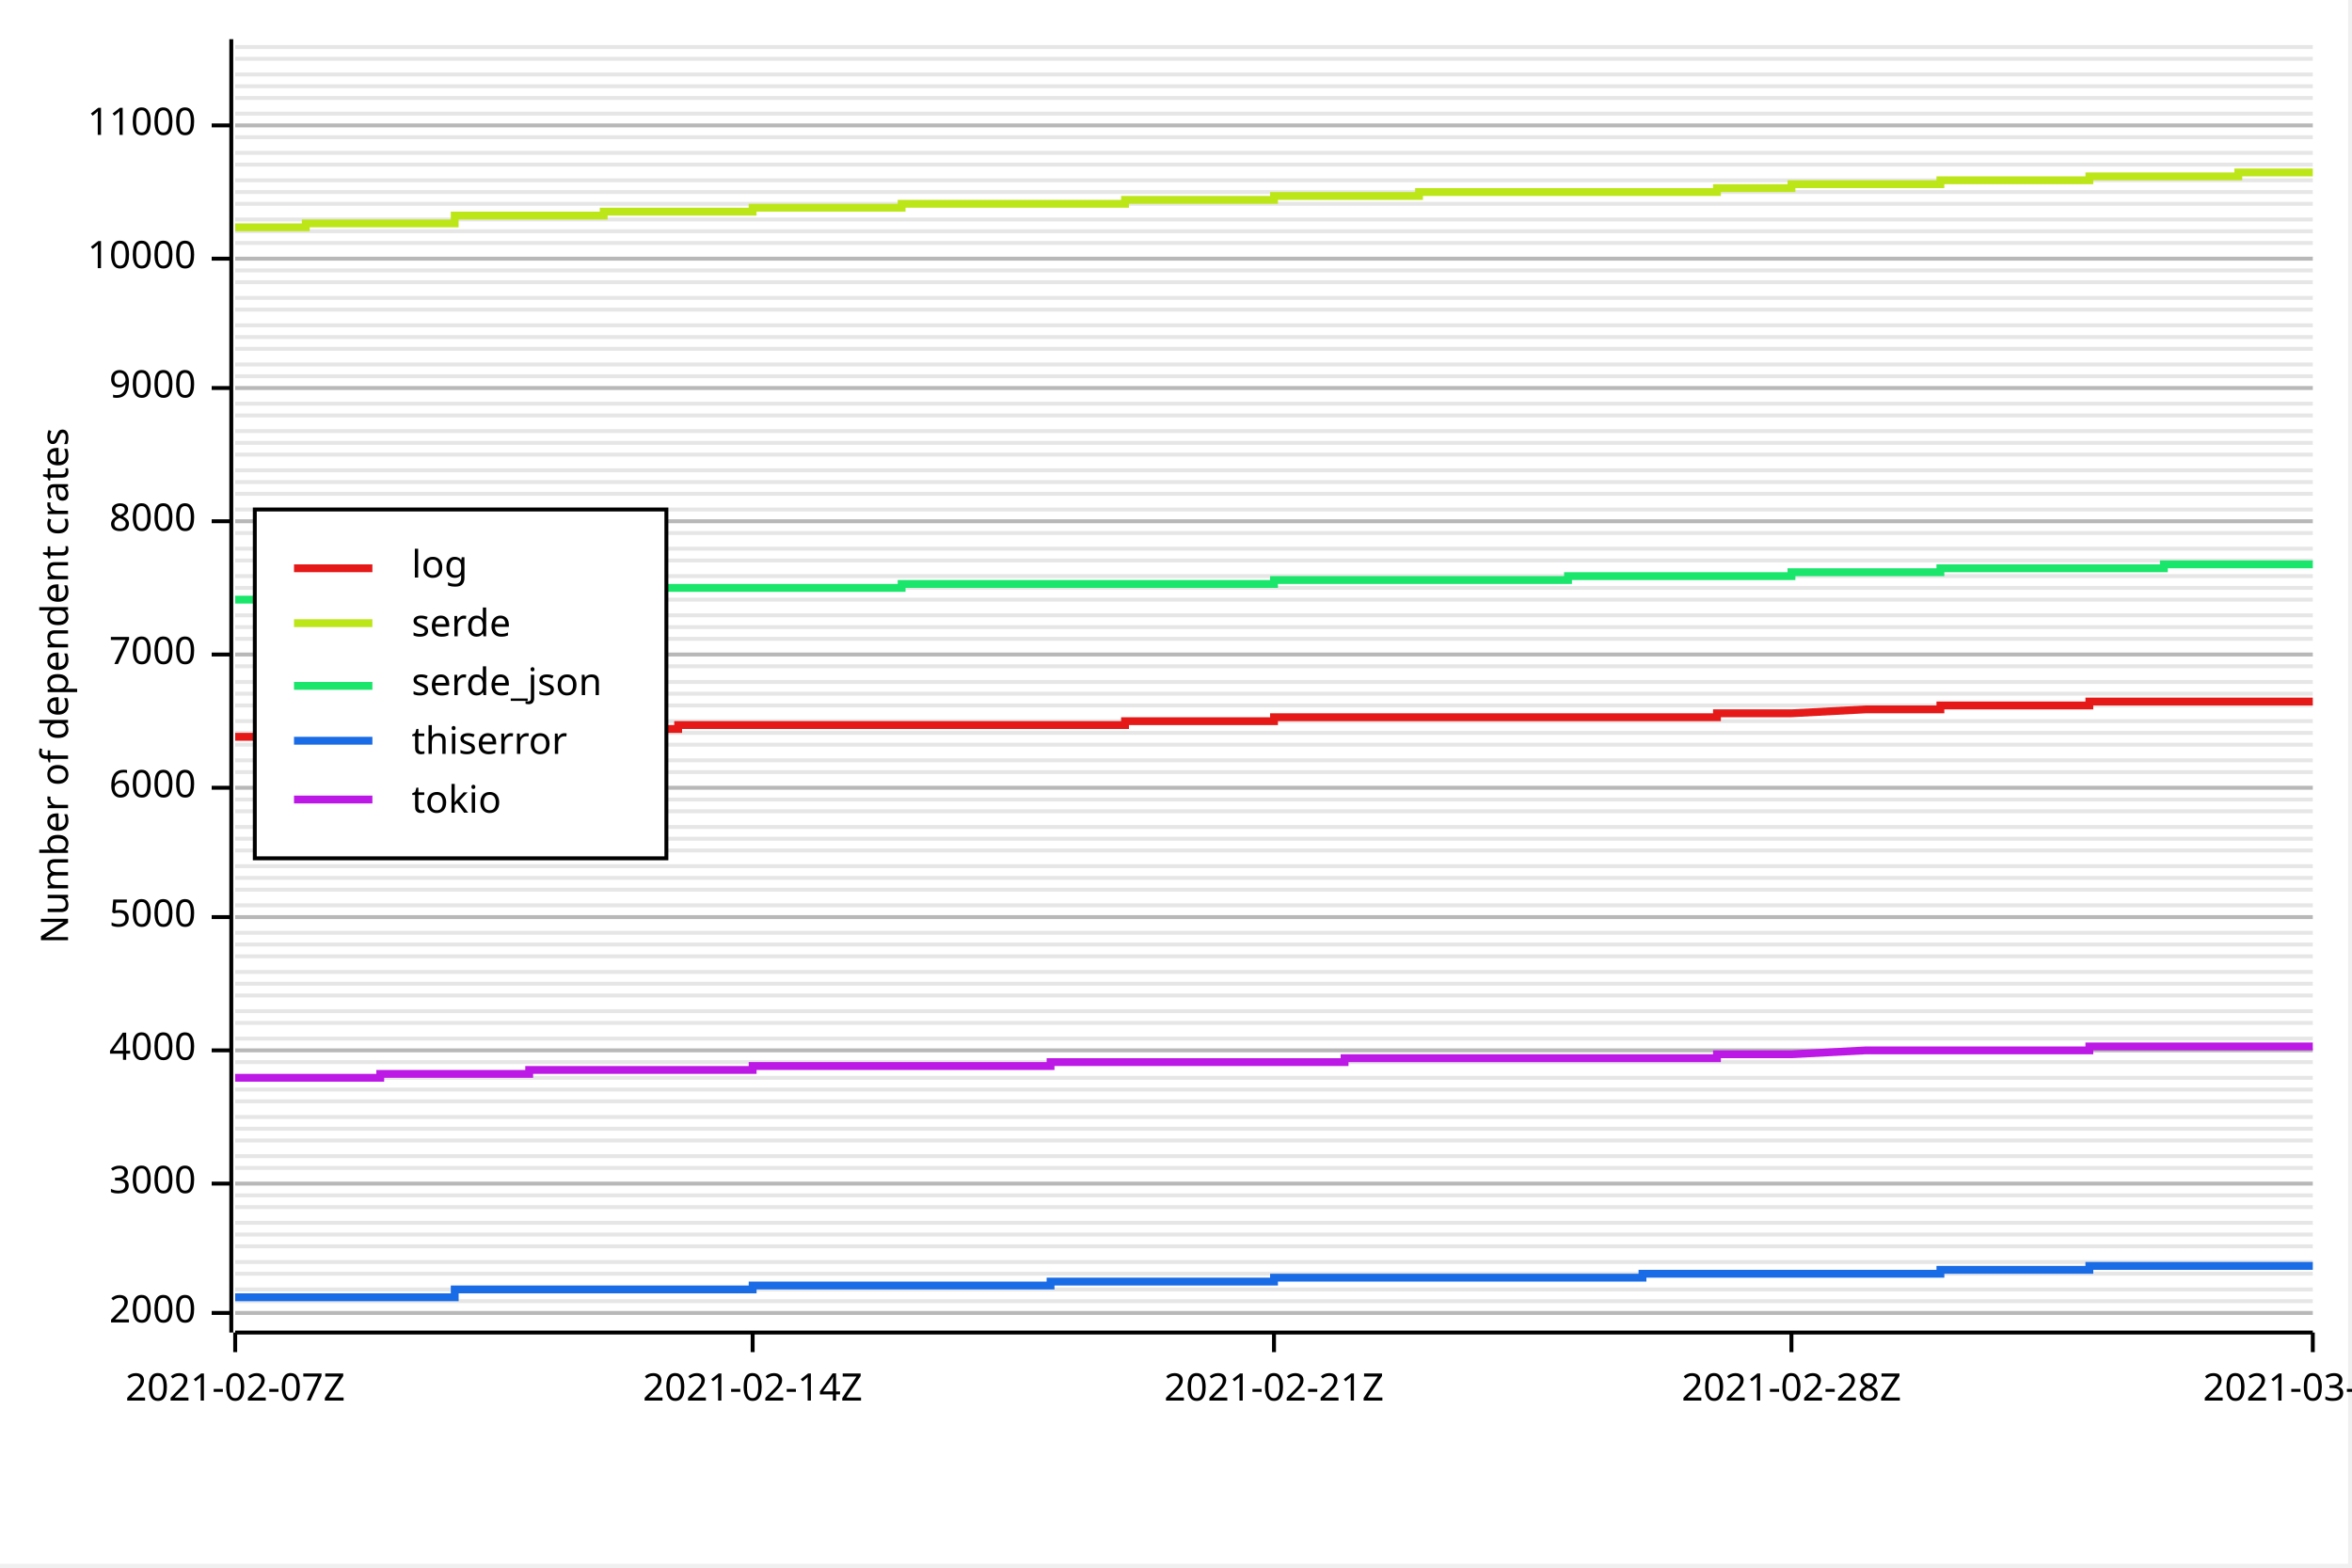
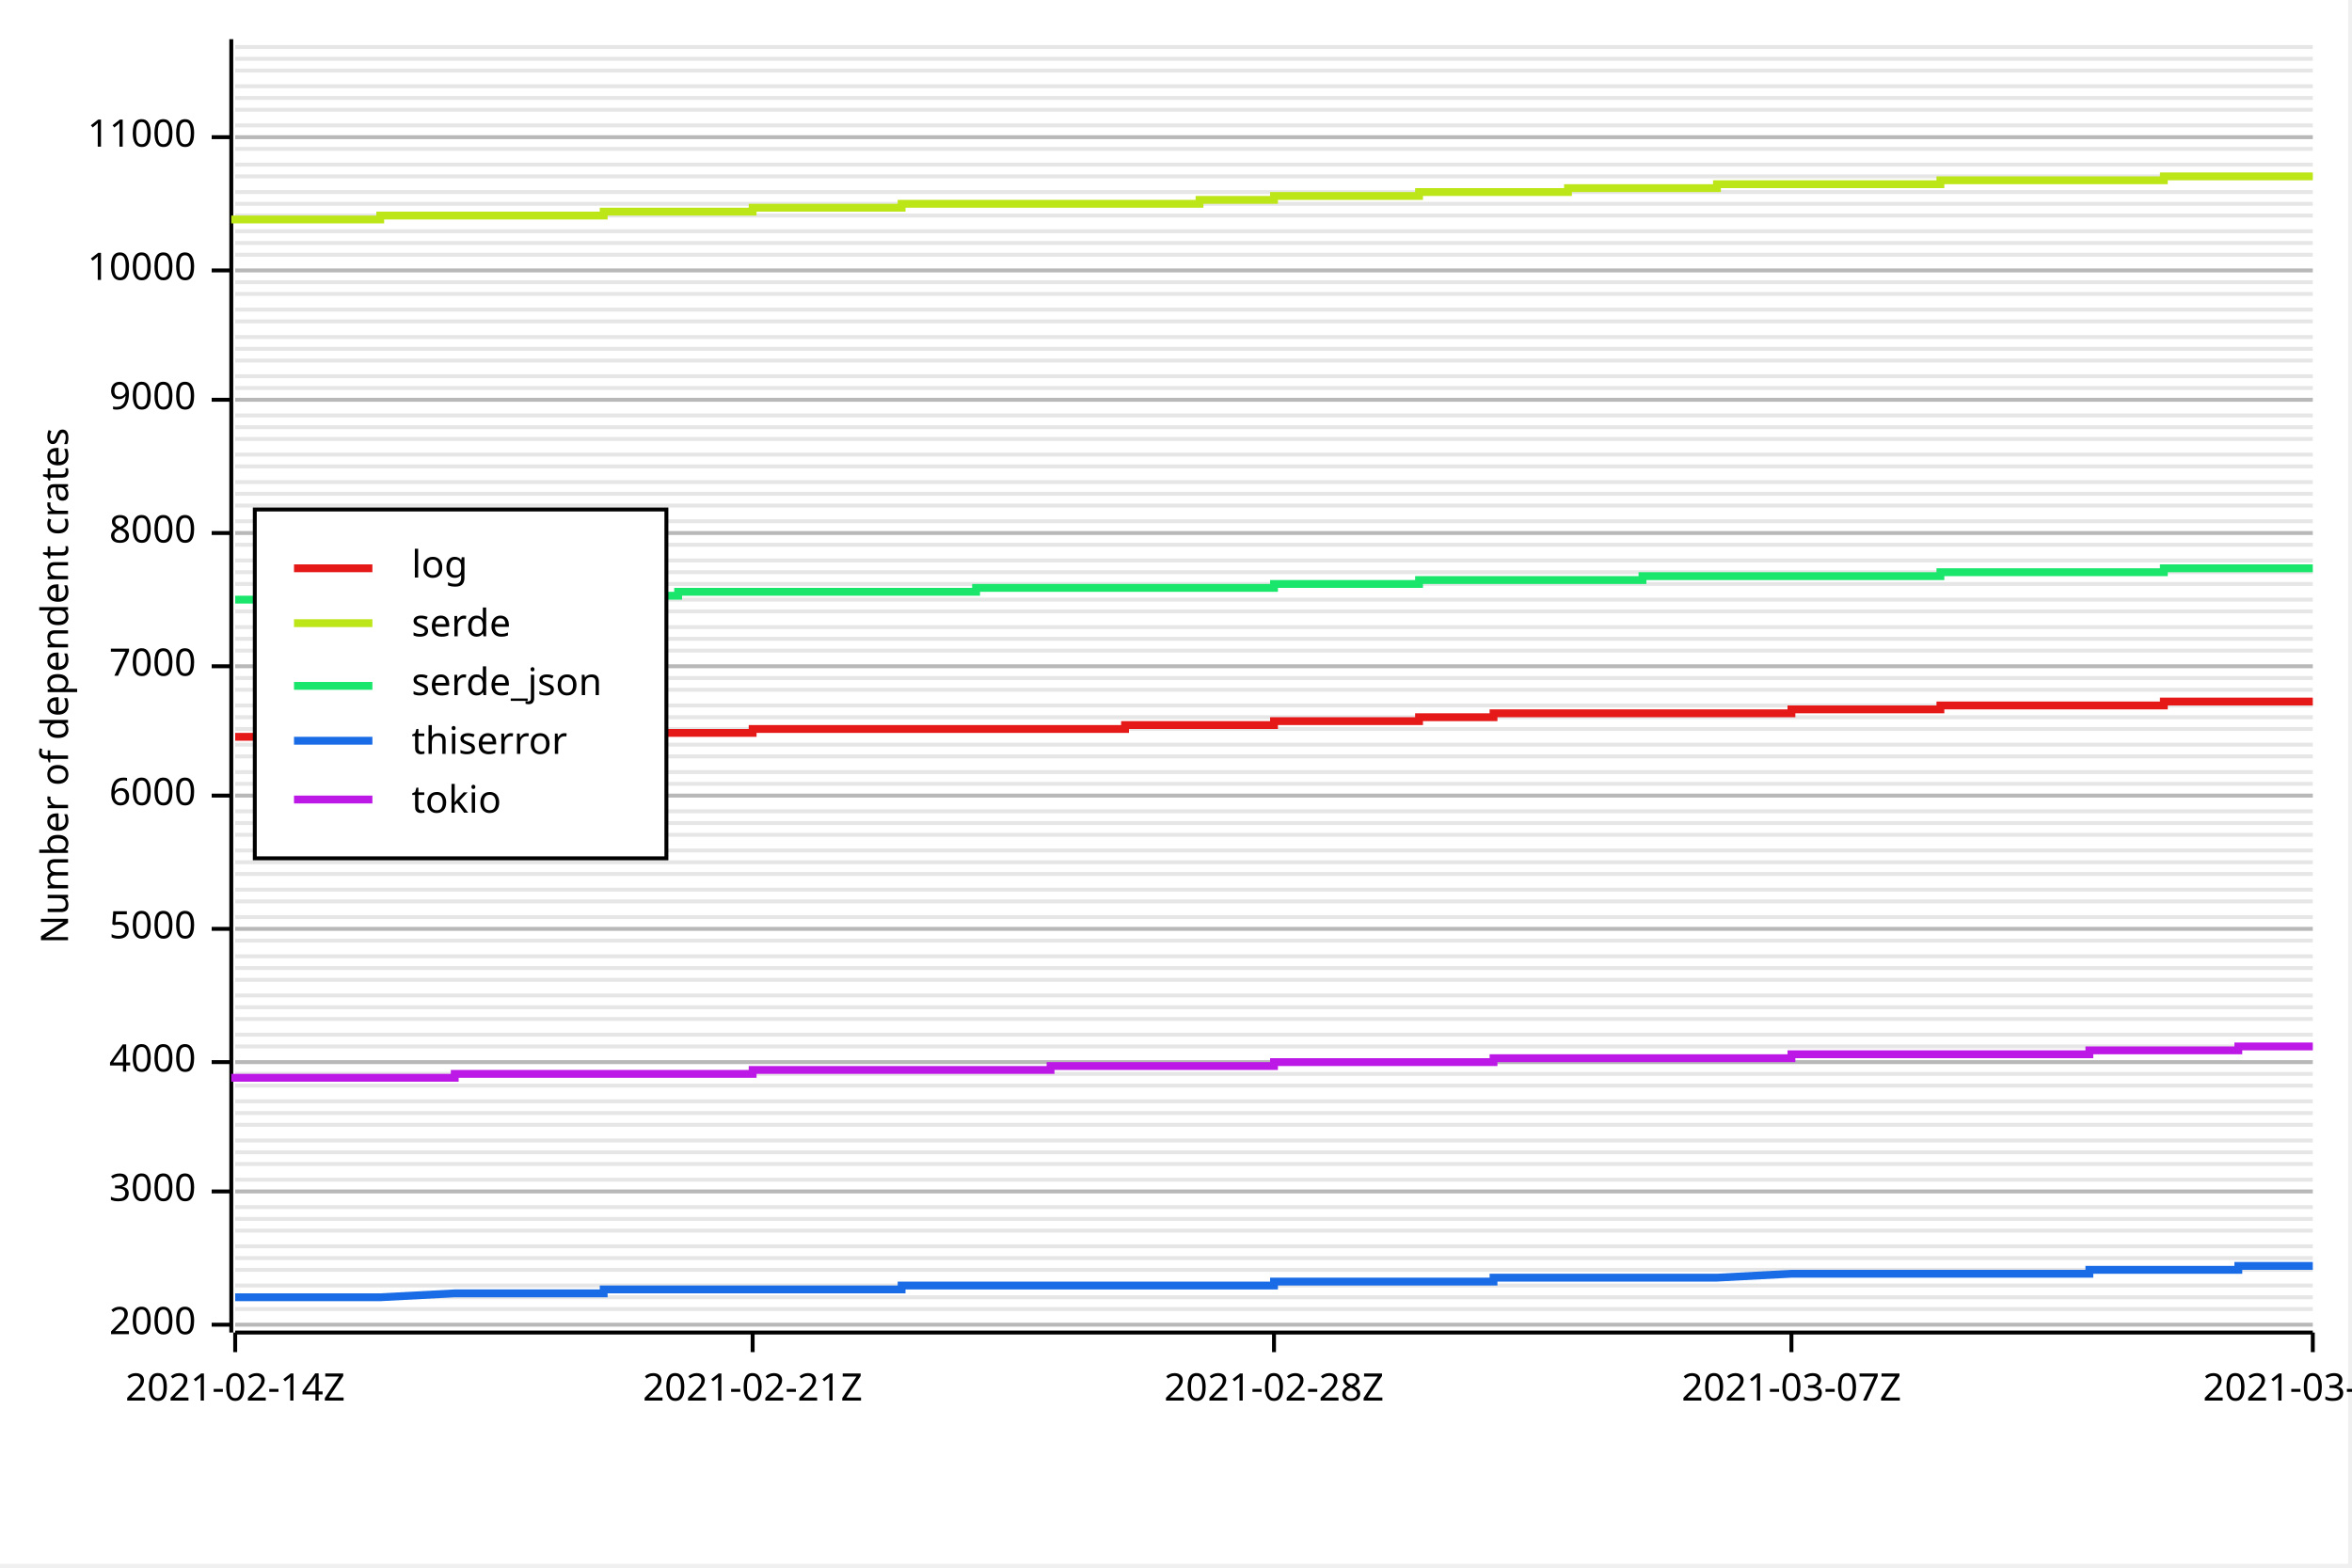
<svg xmlns="http://www.w3.org/2000/svg" width="600" height="400" viewBox="0 0 600 400">
  <rect x="0" y="0" width="599" height="399" opacity="1" fill="#FFFFFF" stroke="none" />
-   <line opacity="0.1" stroke="#000000" stroke-width="1" x1="60" y1="335" x2="590" y2="335" />
-   <line opacity="0.1" stroke="#000000" stroke-width="1" x1="60" y1="332" x2="590" y2="332" />
-   <line opacity="0.1" stroke="#000000" stroke-width="1" x1="60" y1="329" x2="590" y2="329" />
-   <line opacity="0.1" stroke="#000000" stroke-width="1" x1="60" y1="325" x2="590" y2="325" />
-   <line opacity="0.1" stroke="#000000" stroke-width="1" x1="60" y1="322" x2="590" y2="322" />
+   <line opacity="0.1" stroke="#000000" stroke-width="1" x1="60" y1="338" x2="590" y2="338" />
+   <line opacity="0.1" stroke="#000000" stroke-width="1" x1="60" y1="334" x2="590" y2="334" />
+   <line opacity="0.1" stroke="#000000" stroke-width="1" x1="60" y1="331" x2="590" y2="331" />
+   <line opacity="0.1" stroke="#000000" stroke-width="1" x1="60" y1="328" x2="590" y2="328" />
+   <line opacity="0.1" stroke="#000000" stroke-width="1" x1="60" y1="324" x2="590" y2="324" />
+   <line opacity="0.1" stroke="#000000" stroke-width="1" x1="60" y1="321" x2="590" y2="321" />
  <line opacity="0.1" stroke="#000000" stroke-width="1" x1="60" y1="318" x2="590" y2="318" />
-   <line opacity="0.1" stroke="#000000" stroke-width="1" x1="60" y1="315" x2="590" y2="315" />
-   <line opacity="0.1" stroke="#000000" stroke-width="1" x1="60" y1="312" x2="590" y2="312" />
+   <line opacity="0.1" stroke="#000000" stroke-width="1" x1="60" y1="314" x2="590" y2="314" />
+   <line opacity="0.1" stroke="#000000" stroke-width="1" x1="60" y1="311" x2="590" y2="311" />
  <line opacity="0.1" stroke="#000000" stroke-width="1" x1="60" y1="308" x2="590" y2="308" />
-   <line opacity="0.1" stroke="#000000" stroke-width="1" x1="60" y1="305" x2="590" y2="305" />
-   <line opacity="0.1" stroke="#000000" stroke-width="1" x1="60" y1="302" x2="590" y2="302" />
-   <line opacity="0.1" stroke="#000000" stroke-width="1" x1="60" y1="298" x2="590" y2="298" />
-   <line opacity="0.1" stroke="#000000" stroke-width="1" x1="60" y1="295" x2="590" y2="295" />
+   <line opacity="0.1" stroke="#000000" stroke-width="1" x1="60" y1="304" x2="590" y2="304" />
+   <line opacity="0.1" stroke="#000000" stroke-width="1" x1="60" y1="301" x2="590" y2="301" />
+   <line opacity="0.1" stroke="#000000" stroke-width="1" x1="60" y1="297" x2="590" y2="297" />
+   <line opacity="0.1" stroke="#000000" stroke-width="1" x1="60" y1="294" x2="590" y2="294" />
  <line opacity="0.1" stroke="#000000" stroke-width="1" x1="60" y1="291" x2="590" y2="291" />
-   <line opacity="0.1" stroke="#000000" stroke-width="1" x1="60" y1="288" x2="590" y2="288" />
-   <line opacity="0.1" stroke="#000000" stroke-width="1" x1="60" y1="285" x2="590" y2="285" />
+   <line opacity="0.1" stroke="#000000" stroke-width="1" x1="60" y1="287" x2="590" y2="287" />
+   <line opacity="0.1" stroke="#000000" stroke-width="1" x1="60" y1="284" x2="590" y2="284" />
  <line opacity="0.1" stroke="#000000" stroke-width="1" x1="60" y1="281" x2="590" y2="281" />
-   <line opacity="0.1" stroke="#000000" stroke-width="1" x1="60" y1="278" x2="590" y2="278" />
-   <line opacity="0.1" stroke="#000000" stroke-width="1" x1="60" y1="275" x2="590" y2="275" />
+   <line opacity="0.1" stroke="#000000" stroke-width="1" x1="60" y1="277" x2="590" y2="277" />
+   <line opacity="0.1" stroke="#000000" stroke-width="1" x1="60" y1="274" x2="590" y2="274" />
  <line opacity="0.1" stroke="#000000" stroke-width="1" x1="60" y1="271" x2="590" y2="271" />
-   <line opacity="0.1" stroke="#000000" stroke-width="1" x1="60" y1="268" x2="590" y2="268" />
-   <line opacity="0.1" stroke="#000000" stroke-width="1" x1="60" y1="265" x2="590" y2="265" />
-   <line opacity="0.1" stroke="#000000" stroke-width="1" x1="60" y1="261" x2="590" y2="261" />
-   <line opacity="0.1" stroke="#000000" stroke-width="1" x1="60" y1="258" x2="590" y2="258" />
+   <line opacity="0.1" stroke="#000000" stroke-width="1" x1="60" y1="267" x2="590" y2="267" />
+   <line opacity="0.1" stroke="#000000" stroke-width="1" x1="60" y1="264" x2="590" y2="264" />
+   <line opacity="0.1" stroke="#000000" stroke-width="1" x1="60" y1="260" x2="590" y2="260" />
+   <line opacity="0.1" stroke="#000000" stroke-width="1" x1="60" y1="257" x2="590" y2="257" />
  <line opacity="0.1" stroke="#000000" stroke-width="1" x1="60" y1="254" x2="590" y2="254" />
-   <line opacity="0.1" stroke="#000000" stroke-width="1" x1="60" y1="251" x2="590" y2="251" />
-   <line opacity="0.1" stroke="#000000" stroke-width="1" x1="60" y1="248" x2="590" y2="248" />
+   <line opacity="0.1" stroke="#000000" stroke-width="1" x1="60" y1="250" x2="590" y2="250" />
+   <line opacity="0.1" stroke="#000000" stroke-width="1" x1="60" y1="247" x2="590" y2="247" />
  <line opacity="0.1" stroke="#000000" stroke-width="1" x1="60" y1="244" x2="590" y2="244" />
-   <line opacity="0.1" stroke="#000000" stroke-width="1" x1="60" y1="241" x2="590" y2="241" />
-   <line opacity="0.1" stroke="#000000" stroke-width="1" x1="60" y1="238" x2="590" y2="238" />
+   <line opacity="0.1" stroke="#000000" stroke-width="1" x1="60" y1="240" x2="590" y2="240" />
+   <line opacity="0.1" stroke="#000000" stroke-width="1" x1="60" y1="237" x2="590" y2="237" />
  <line opacity="0.1" stroke="#000000" stroke-width="1" x1="60" y1="234" x2="590" y2="234" />
-   <line opacity="0.1" stroke="#000000" stroke-width="1" x1="60" y1="231" x2="590" y2="231" />
+   <line opacity="0.1" stroke="#000000" stroke-width="1" x1="60" y1="230" x2="590" y2="230" />
  <line opacity="0.1" stroke="#000000" stroke-width="1" x1="60" y1="227" x2="590" y2="227" />
-   <line opacity="0.1" stroke="#000000" stroke-width="1" x1="60" y1="224" x2="590" y2="224" />
-   <line opacity="0.1" stroke="#000000" stroke-width="1" x1="60" y1="221" x2="590" y2="221" />
+   <line opacity="0.1" stroke="#000000" stroke-width="1" x1="60" y1="223" x2="590" y2="223" />
+   <line opacity="0.1" stroke="#000000" stroke-width="1" x1="60" y1="220" x2="590" y2="220" />
  <line opacity="0.1" stroke="#000000" stroke-width="1" x1="60" y1="217" x2="590" y2="217" />
-   <line opacity="0.1" stroke="#000000" stroke-width="1" x1="60" y1="214" x2="590" y2="214" />
-   <line opacity="0.1" stroke="#000000" stroke-width="1" x1="60" y1="211" x2="590" y2="211" />
+   <line opacity="0.1" stroke="#000000" stroke-width="1" x1="60" y1="213" x2="590" y2="213" />
+   <line opacity="0.1" stroke="#000000" stroke-width="1" x1="60" y1="210" x2="590" y2="210" />
  <line opacity="0.1" stroke="#000000" stroke-width="1" x1="60" y1="207" x2="590" y2="207" />
-   <line opacity="0.1" stroke="#000000" stroke-width="1" x1="60" y1="204" x2="590" y2="204" />
-   <line opacity="0.1" stroke="#000000" stroke-width="1" x1="60" y1="201" x2="590" y2="201" />
+   <line opacity="0.1" stroke="#000000" stroke-width="1" x1="60" y1="203" x2="590" y2="203" />
+   <line opacity="0.1" stroke="#000000" stroke-width="1" x1="60" y1="200" x2="590" y2="200" />
  <line opacity="0.1" stroke="#000000" stroke-width="1" x1="60" y1="197" x2="590" y2="197" />
-   <line opacity="0.1" stroke="#000000" stroke-width="1" x1="60" y1="194" x2="590" y2="194" />
+   <line opacity="0.1" stroke="#000000" stroke-width="1" x1="60" y1="193" x2="590" y2="193" />
  <line opacity="0.1" stroke="#000000" stroke-width="1" x1="60" y1="190" x2="590" y2="190" />
-   <line opacity="0.1" stroke="#000000" stroke-width="1" x1="60" y1="187" x2="590" y2="187" />
-   <line opacity="0.1" stroke="#000000" stroke-width="1" x1="60" y1="184" x2="590" y2="184" />
+   <line opacity="0.1" stroke="#000000" stroke-width="1" x1="60" y1="186" x2="590" y2="186" />
+   <line opacity="0.1" stroke="#000000" stroke-width="1" x1="60" y1="183" x2="590" y2="183" />
  <line opacity="0.1" stroke="#000000" stroke-width="1" x1="60" y1="180" x2="590" y2="180" />
-   <line opacity="0.1" stroke="#000000" stroke-width="1" x1="60" y1="177" x2="590" y2="177" />
-   <line opacity="0.1" stroke="#000000" stroke-width="1" x1="60" y1="174" x2="590" y2="174" />
+   <line opacity="0.1" stroke="#000000" stroke-width="1" x1="60" y1="176" x2="590" y2="176" />
+   <line opacity="0.1" stroke="#000000" stroke-width="1" x1="60" y1="173" x2="590" y2="173" />
  <line opacity="0.1" stroke="#000000" stroke-width="1" x1="60" y1="170" x2="590" y2="170" />
-   <line opacity="0.1" stroke="#000000" stroke-width="1" x1="60" y1="167" x2="590" y2="167" />
+   <line opacity="0.1" stroke="#000000" stroke-width="1" x1="60" y1="166" x2="590" y2="166" />
  <line opacity="0.1" stroke="#000000" stroke-width="1" x1="60" y1="163" x2="590" y2="163" />
  <line opacity="0.1" stroke="#000000" stroke-width="1" x1="60" y1="160" x2="590" y2="160" />
-   <line opacity="0.1" stroke="#000000" stroke-width="1" x1="60" y1="157" x2="590" y2="157" />
+   <line opacity="0.1" stroke="#000000" stroke-width="1" x1="60" y1="156" x2="590" y2="156" />
  <line opacity="0.1" stroke="#000000" stroke-width="1" x1="60" y1="153" x2="590" y2="153" />
-   <line opacity="0.1" stroke="#000000" stroke-width="1" x1="60" y1="150" x2="590" y2="150" />
-   <line opacity="0.1" stroke="#000000" stroke-width="1" x1="60" y1="147" x2="590" y2="147" />
+   <line opacity="0.1" stroke="#000000" stroke-width="1" x1="60" y1="149" x2="590" y2="149" />
+   <line opacity="0.1" stroke="#000000" stroke-width="1" x1="60" y1="146" x2="590" y2="146" />
  <line opacity="0.1" stroke="#000000" stroke-width="1" x1="60" y1="143" x2="590" y2="143" />
-   <line opacity="0.1" stroke="#000000" stroke-width="1" x1="60" y1="140" x2="590" y2="140" />
+   <line opacity="0.1" stroke="#000000" stroke-width="1" x1="60" y1="139" x2="590" y2="139" />
  <line opacity="0.1" stroke="#000000" stroke-width="1" x1="60" y1="136" x2="590" y2="136" />
  <line opacity="0.1" stroke="#000000" stroke-width="1" x1="60" y1="133" x2="590" y2="133" />
-   <line opacity="0.1" stroke="#000000" stroke-width="1" x1="60" y1="130" x2="590" y2="130" />
+   <line opacity="0.1" stroke="#000000" stroke-width="1" x1="60" y1="129" x2="590" y2="129" />
  <line opacity="0.1" stroke="#000000" stroke-width="1" x1="60" y1="126" x2="590" y2="126" />
  <line opacity="0.1" stroke="#000000" stroke-width="1" x1="60" y1="123" x2="590" y2="123" />
-   <line opacity="0.1" stroke="#000000" stroke-width="1" x1="60" y1="120" x2="590" y2="120" />
+   <line opacity="0.1" stroke="#000000" stroke-width="1" x1="60" y1="119" x2="590" y2="119" />
  <line opacity="0.1" stroke="#000000" stroke-width="1" x1="60" y1="116" x2="590" y2="116" />
-   <line opacity="0.1" stroke="#000000" stroke-width="1" x1="60" y1="113" x2="590" y2="113" />
-   <line opacity="0.1" stroke="#000000" stroke-width="1" x1="60" y1="110" x2="590" y2="110" />
+   <line opacity="0.1" stroke="#000000" stroke-width="1" x1="60" y1="112" x2="590" y2="112" />
+   <line opacity="0.1" stroke="#000000" stroke-width="1" x1="60" y1="109" x2="590" y2="109" />
  <line opacity="0.1" stroke="#000000" stroke-width="1" x1="60" y1="106" x2="590" y2="106" />
-   <line opacity="0.1" stroke="#000000" stroke-width="1" x1="60" y1="103" x2="590" y2="103" />
+   <line opacity="0.1" stroke="#000000" stroke-width="1" x1="60" y1="102" x2="590" y2="102" />
  <line opacity="0.1" stroke="#000000" stroke-width="1" x1="60" y1="99" x2="590" y2="99" />
  <line opacity="0.1" stroke="#000000" stroke-width="1" x1="60" y1="96" x2="590" y2="96" />
-   <line opacity="0.1" stroke="#000000" stroke-width="1" x1="60" y1="93" x2="590" y2="93" />
+   <line opacity="0.1" stroke="#000000" stroke-width="1" x1="60" y1="92" x2="590" y2="92" />
  <line opacity="0.1" stroke="#000000" stroke-width="1" x1="60" y1="89" x2="590" y2="89" />
  <line opacity="0.1" stroke="#000000" stroke-width="1" x1="60" y1="86" x2="590" y2="86" />
-   <line opacity="0.1" stroke="#000000" stroke-width="1" x1="60" y1="83" x2="590" y2="83" />
+   <line opacity="0.1" stroke="#000000" stroke-width="1" x1="60" y1="82" x2="590" y2="82" />
  <line opacity="0.1" stroke="#000000" stroke-width="1" x1="60" y1="79" x2="590" y2="79" />
-   <line opacity="0.1" stroke="#000000" stroke-width="1" x1="60" y1="76" x2="590" y2="76" />
+   <line opacity="0.1" stroke="#000000" stroke-width="1" x1="60" y1="75" x2="590" y2="75" />
  <line opacity="0.1" stroke="#000000" stroke-width="1" x1="60" y1="72" x2="590" y2="72" />
  <line opacity="0.1" stroke="#000000" stroke-width="1" x1="60" y1="69" x2="590" y2="69" />
-   <line opacity="0.1" stroke="#000000" stroke-width="1" x1="60" y1="66" x2="590" y2="66" />
+   <line opacity="0.1" stroke="#000000" stroke-width="1" x1="60" y1="65" x2="590" y2="65" />
  <line opacity="0.1" stroke="#000000" stroke-width="1" x1="60" y1="62" x2="590" y2="62" />
  <line opacity="0.1" stroke="#000000" stroke-width="1" x1="60" y1="59" x2="590" y2="59" />
-   <line opacity="0.1" stroke="#000000" stroke-width="1" x1="60" y1="56" x2="590" y2="56" />
+   <line opacity="0.1" stroke="#000000" stroke-width="1" x1="60" y1="55" x2="590" y2="55" />
  <line opacity="0.1" stroke="#000000" stroke-width="1" x1="60" y1="52" x2="590" y2="52" />
  <line opacity="0.1" stroke="#000000" stroke-width="1" x1="60" y1="49" x2="590" y2="49" />
-   <line opacity="0.1" stroke="#000000" stroke-width="1" x1="60" y1="46" x2="590" y2="46" />
+   <line opacity="0.1" stroke="#000000" stroke-width="1" x1="60" y1="45" x2="590" y2="45" />
  <line opacity="0.1" stroke="#000000" stroke-width="1" x1="60" y1="42" x2="590" y2="42" />
-   <line opacity="0.1" stroke="#000000" stroke-width="1" x1="60" y1="39" x2="590" y2="39" />
+   <line opacity="0.1" stroke="#000000" stroke-width="1" x1="60" y1="38" x2="590" y2="38" />
  <line opacity="0.1" stroke="#000000" stroke-width="1" x1="60" y1="35" x2="590" y2="35" />
  <line opacity="0.1" stroke="#000000" stroke-width="1" x1="60" y1="32" x2="590" y2="32" />
-   <line opacity="0.1" stroke="#000000" stroke-width="1" x1="60" y1="29" x2="590" y2="29" />
+   <line opacity="0.1" stroke="#000000" stroke-width="1" x1="60" y1="28" x2="590" y2="28" />
  <line opacity="0.1" stroke="#000000" stroke-width="1" x1="60" y1="25" x2="590" y2="25" />
  <line opacity="0.1" stroke="#000000" stroke-width="1" x1="60" y1="22" x2="590" y2="22" />
-   <line opacity="0.1" stroke="#000000" stroke-width="1" x1="60" y1="19" x2="590" y2="19" />
+   <line opacity="0.1" stroke="#000000" stroke-width="1" x1="60" y1="18" x2="590" y2="18" />
  <line opacity="0.1" stroke="#000000" stroke-width="1" x1="60" y1="15" x2="590" y2="15" />
  <line opacity="0.1" stroke="#000000" stroke-width="1" x1="60" y1="12" x2="590" y2="12" />
  <text x="10" y="175" dy="0.76em" text-anchor="middle" font-family="sans-serif" font-size="9.677" opacity="1" fill="#000000" transform="rotate(270, 10, 175)">
Number of dependent crates
</text>
-   <line opacity="0.2" stroke="#000000" stroke-width="1" x1="60" y1="335" x2="590" y2="335" />
-   <line opacity="0.2" stroke="#000000" stroke-width="1" x1="60" y1="302" x2="590" y2="302" />
-   <line opacity="0.2" stroke="#000000" stroke-width="1" x1="60" y1="268" x2="590" y2="268" />
-   <line opacity="0.2" stroke="#000000" stroke-width="1" x1="60" y1="234" x2="590" y2="234" />
-   <line opacity="0.2" stroke="#000000" stroke-width="1" x1="60" y1="201" x2="590" y2="201" />
-   <line opacity="0.2" stroke="#000000" stroke-width="1" x1="60" y1="167" x2="590" y2="167" />
-   <line opacity="0.2" stroke="#000000" stroke-width="1" x1="60" y1="133" x2="590" y2="133" />
-   <line opacity="0.2" stroke="#000000" stroke-width="1" x1="60" y1="99" x2="590" y2="99" />
-   <line opacity="0.2" stroke="#000000" stroke-width="1" x1="60" y1="66" x2="590" y2="66" />
-   <line opacity="0.2" stroke="#000000" stroke-width="1" x1="60" y1="32" x2="590" y2="32" />
+   <line opacity="0.2" stroke="#000000" stroke-width="1" x1="60" y1="338" x2="590" y2="338" />
+   <line opacity="0.2" stroke="#000000" stroke-width="1" x1="60" y1="304" x2="590" y2="304" />
+   <line opacity="0.2" stroke="#000000" stroke-width="1" x1="60" y1="271" x2="590" y2="271" />
+   <line opacity="0.2" stroke="#000000" stroke-width="1" x1="60" y1="237" x2="590" y2="237" />
+   <line opacity="0.2" stroke="#000000" stroke-width="1" x1="60" y1="203" x2="590" y2="203" />
+   <line opacity="0.2" stroke="#000000" stroke-width="1" x1="60" y1="170" x2="590" y2="170" />
+   <line opacity="0.2" stroke="#000000" stroke-width="1" x1="60" y1="136" x2="590" y2="136" />
+   <line opacity="0.2" stroke="#000000" stroke-width="1" x1="60" y1="102" x2="590" y2="102" />
+   <line opacity="0.2" stroke="#000000" stroke-width="1" x1="60" y1="69" x2="590" y2="69" />
+   <line opacity="0.2" stroke="#000000" stroke-width="1" x1="60" y1="35" x2="590" y2="35" />
  <polyline fill="none" opacity="1" stroke="#000000" stroke-width="1" points="59,10 59,340 " />
-   <text x="50" y="335" dy="0.5ex" text-anchor="end" font-family="sans-serif" font-size="9.677" opacity="1" fill="#000000">
+   <text x="50" y="338" dy="0.5ex" text-anchor="end" font-family="sans-serif" font-size="9.677" opacity="1" fill="#000000">
2000
</text>
-   <polyline fill="none" opacity="1" stroke="#000000" stroke-width="1" points="54,335 59,335 " />
-   <text x="50" y="302" dy="0.5ex" text-anchor="end" font-family="sans-serif" font-size="9.677" opacity="1" fill="#000000">
+   <polyline fill="none" opacity="1" stroke="#000000" stroke-width="1" points="54,338 59,338 " />
+   <text x="50" y="304" dy="0.5ex" text-anchor="end" font-family="sans-serif" font-size="9.677" opacity="1" fill="#000000">
3000
</text>
-   <polyline fill="none" opacity="1" stroke="#000000" stroke-width="1" points="54,302 59,302 " />
-   <text x="50" y="268" dy="0.5ex" text-anchor="end" font-family="sans-serif" font-size="9.677" opacity="1" fill="#000000">
+   <polyline fill="none" opacity="1" stroke="#000000" stroke-width="1" points="54,304 59,304 " />
+   <text x="50" y="271" dy="0.5ex" text-anchor="end" font-family="sans-serif" font-size="9.677" opacity="1" fill="#000000">
4000
</text>
-   <polyline fill="none" opacity="1" stroke="#000000" stroke-width="1" points="54,268 59,268 " />
-   <text x="50" y="234" dy="0.5ex" text-anchor="end" font-family="sans-serif" font-size="9.677" opacity="1" fill="#000000">
+   <polyline fill="none" opacity="1" stroke="#000000" stroke-width="1" points="54,271 59,271 " />
+   <text x="50" y="237" dy="0.5ex" text-anchor="end" font-family="sans-serif" font-size="9.677" opacity="1" fill="#000000">
5000
</text>
-   <polyline fill="none" opacity="1" stroke="#000000" stroke-width="1" points="54,234 59,234 " />
-   <text x="50" y="201" dy="0.5ex" text-anchor="end" font-family="sans-serif" font-size="9.677" opacity="1" fill="#000000">
+   <polyline fill="none" opacity="1" stroke="#000000" stroke-width="1" points="54,237 59,237 " />
+   <text x="50" y="203" dy="0.5ex" text-anchor="end" font-family="sans-serif" font-size="9.677" opacity="1" fill="#000000">
6000
</text>
-   <polyline fill="none" opacity="1" stroke="#000000" stroke-width="1" points="54,201 59,201 " />
-   <text x="50" y="167" dy="0.5ex" text-anchor="end" font-family="sans-serif" font-size="9.677" opacity="1" fill="#000000">
+   <polyline fill="none" opacity="1" stroke="#000000" stroke-width="1" points="54,203 59,203 " />
+   <text x="50" y="170" dy="0.5ex" text-anchor="end" font-family="sans-serif" font-size="9.677" opacity="1" fill="#000000">
7000
</text>
-   <polyline fill="none" opacity="1" stroke="#000000" stroke-width="1" points="54,167 59,167 " />
-   <text x="50" y="133" dy="0.5ex" text-anchor="end" font-family="sans-serif" font-size="9.677" opacity="1" fill="#000000">
+   <polyline fill="none" opacity="1" stroke="#000000" stroke-width="1" points="54,170 59,170 " />
+   <text x="50" y="136" dy="0.5ex" text-anchor="end" font-family="sans-serif" font-size="9.677" opacity="1" fill="#000000">
8000
</text>
-   <polyline fill="none" opacity="1" stroke="#000000" stroke-width="1" points="54,133 59,133 " />
-   <text x="50" y="99" dy="0.5ex" text-anchor="end" font-family="sans-serif" font-size="9.677" opacity="1" fill="#000000">
+   <polyline fill="none" opacity="1" stroke="#000000" stroke-width="1" points="54,136 59,136 " />
+   <text x="50" y="102" dy="0.5ex" text-anchor="end" font-family="sans-serif" font-size="9.677" opacity="1" fill="#000000">
9000
</text>
-   <polyline fill="none" opacity="1" stroke="#000000" stroke-width="1" points="54,99 59,99 " />
-   <text x="50" y="66" dy="0.5ex" text-anchor="end" font-family="sans-serif" font-size="9.677" opacity="1" fill="#000000">
+   <polyline fill="none" opacity="1" stroke="#000000" stroke-width="1" points="54,102 59,102 " />
+   <text x="50" y="69" dy="0.5ex" text-anchor="end" font-family="sans-serif" font-size="9.677" opacity="1" fill="#000000">
10000
</text>
-   <polyline fill="none" opacity="1" stroke="#000000" stroke-width="1" points="54,66 59,66 " />
-   <text x="50" y="32" dy="0.5ex" text-anchor="end" font-family="sans-serif" font-size="9.677" opacity="1" fill="#000000">
+   <polyline fill="none" opacity="1" stroke="#000000" stroke-width="1" points="54,69 59,69 " />
+   <text x="50" y="35" dy="0.5ex" text-anchor="end" font-family="sans-serif" font-size="9.677" opacity="1" fill="#000000">
11000
</text>
-   <polyline fill="none" opacity="1" stroke="#000000" stroke-width="1" points="54,32 59,32 " />
+   <polyline fill="none" opacity="1" stroke="#000000" stroke-width="1" points="54,35 59,35 " />
  <polyline fill="none" opacity="1" stroke="#000000" stroke-width="1" points="60,340 590,340 " />
  <text x="60" y="350" dy="0.76em" text-anchor="middle" font-family="sans-serif" font-size="9.677" opacity="1" fill="#000000">
- 2021-02-07Z
+ 2021-02-14Z
</text>
  <polyline fill="none" opacity="1" stroke="#000000" stroke-width="1" points="60,340 60,345 " />
  <text x="192" y="350" dy="0.76em" text-anchor="middle" font-family="sans-serif" font-size="9.677" opacity="1" fill="#000000">
- 2021-02-14Z
+ 2021-02-21Z
</text>
  <polyline fill="none" opacity="1" stroke="#000000" stroke-width="1" points="192,340 192,345 " />
  <text x="325" y="350" dy="0.76em" text-anchor="middle" font-family="sans-serif" font-size="9.677" opacity="1" fill="#000000">
- 2021-02-21Z
+ 2021-02-28Z
</text>
  <polyline fill="none" opacity="1" stroke="#000000" stroke-width="1" points="325,340 325,345 " />
  <text x="457" y="350" dy="0.76em" text-anchor="middle" font-family="sans-serif" font-size="9.677" opacity="1" fill="#000000">
- 2021-02-28Z
+ 2021-03-07Z
</text>
  <polyline fill="none" opacity="1" stroke="#000000" stroke-width="1" points="457,340 457,345 " />
  <text x="590" y="350" dy="0.76em" text-anchor="middle" font-family="sans-serif" font-size="9.677" opacity="1" fill="#000000">
- 2021-03-07Z
+ 2021-03-14Z
</text>
  <polyline fill="none" opacity="1" stroke="#000000" stroke-width="1" points="590,340 590,345 " />
-   <polyline fill="none" opacity="1" stroke="#E61919" stroke-width="2" points="60,188 60,188 78,188 78,188 97,188 97,187 116,187 116,186 135,186 135,186 154,186 154,186 173,186 173,185 192,185 192,185 211,185 211,185 230,185 230,185 249,185 249,185 268,185 268,185 287,185 287,184 306,184 306,184 325,184 325,183 343,183 343,183 362,183 362,183 381,183 381,183 400,183 400,183 419,183 419,183 438,183 438,182 457,182 457,182 476,181 495,181 495,180 514,180 514,180 533,180 533,179 552,179 552,179 571,179 571,179 590,179 " />
-   <polyline fill="none" opacity="1" stroke="#BDE619" stroke-width="2" points="60,58 60,58 78,58 78,57 97,57 97,57 116,57 116,55 135,55 135,55 154,55 154,54 173,54 173,54 192,54 192,53 211,53 211,53 230,53 230,52 249,52 249,52 268,52 268,52 287,52 287,51 306,51 306,51 325,51 325,50 343,50 343,50 362,50 362,49 381,49 381,49 400,49 400,49 419,49 419,49 438,49 438,48 457,48 457,47 476,47 495,47 495,46 514,46 514,46 533,46 533,45 552,45 552,45 571,45 571,44 590,44 " />
-   <polyline fill="none" opacity="1" stroke="#19E66B" stroke-width="2" points="60,153 60,153 78,153 78,152 97,152 97,152 116,152 116,151 135,151 135,151 154,151 154,150 173,150 173,150 192,150 192,150 211,150 211,150 230,150 230,149 249,149 249,149 268,149 268,149 287,149 287,149 306,149 306,149 325,149 325,148 343,148 343,148 362,148 362,148 381,148 381,148 400,148 400,147 419,147 419,147 438,147 438,147 457,147 457,146 476,146 495,146 495,145 514,145 514,145 533,145 533,145 552,145 552,144 571,144 571,144 590,144 " />
-   <polyline fill="none" opacity="1" stroke="#196BE6" stroke-width="2" points="60,331 60,331 78,331 78,331 97,331 97,331 116,331 116,329 135,329 135,329 154,329 154,329 173,329 173,329 192,329 192,328 211,328 211,328 230,328 230,328 249,328 249,328 268,328 268,327 287,327 287,327 306,327 306,327 325,327 325,326 343,326 343,326 362,326 362,326 381,326 381,326 400,326 400,326 419,326 419,325 438,325 438,325 457,325 457,325 476,325 495,325 495,324 514,324 514,324 533,324 533,323 552,323 552,323 571,323 571,323 590,323 " />
-   <polyline fill="none" opacity="1" stroke="#BD19E6" stroke-width="2" points="60,275 60,275 78,275 78,275 97,275 97,274 116,274 116,274 135,274 135,273 154,273 154,273 173,273 173,273 192,273 192,272 211,272 211,272 230,272 230,272 249,272 249,272 268,272 268,271 287,271 287,271 306,271 306,271 325,271 325,271 343,271 343,270 362,270 362,270 381,270 381,270 400,270 400,270 419,270 419,270 438,270 438,269 457,269 457,269 476,268 495,268 495,268 514,268 514,268 533,268 533,267 552,267 552,267 571,267 571,267 590,267 " />
+   <polyline fill="none" opacity="1" stroke="#E61919" stroke-width="2" points="60,188 60,188 78,188 78,188 97,188 97,188 116,188 116,188 135,188 135,187 154,187 154,187 173,187 173,187 192,187 192,186 211,186 211,186 230,186 230,186 249,186 249,186 268,186 268,186 287,186 287,185 306,185 306,185 325,185 325,184 343,184 362,184 362,183 381,183 381,182 400,182 400,182 419,182 419,182 438,182 438,182 457,182 457,181 476,181 476,181 495,181 495,180 514,180 514,180 533,180 533,180 552,180 552,179 571,179 571,179 590,179 " />
+   <polyline fill="none" opacity="1" stroke="#BDE619" stroke-width="2" points="60,57 60,56 78,56 78,56 97,56 97,55 116,55 116,55 135,55 135,55 154,55 154,54 173,54 173,54 192,54 192,53 211,53 211,53 230,53 230,52 249,52 249,52 268,52 268,52 287,52 287,52 306,52 306,51 325,51 325,50 343,50 362,50 362,49 381,49 381,49 400,49 400,48 419,48 419,48 438,48 438,47 457,47 457,47 476,47 476,47 495,47 495,46 514,46 514,46 533,46 533,46 552,46 552,45 571,45 571,45 590,45 " />
+   <polyline fill="none" opacity="1" stroke="#19E66B" stroke-width="2" points="60,153 60,153 78,153 78,153 97,153 97,152 116,152 116,152 135,152 135,152 154,152 154,152 173,152 173,151 192,151 192,151 211,151 211,151 230,151 230,151 249,151 249,150 268,150 268,150 287,150 287,150 306,150 306,150 325,150 325,149 343,149 362,149 362,148 381,148 381,148 400,148 400,148 419,148 419,147 438,147 438,147 457,147 457,147 476,147 476,147 495,147 495,146 514,146 514,146 533,146 533,146 552,146 552,145 571,145 571,145 590,145 " />
+   <polyline fill="none" opacity="1" stroke="#196BE6" stroke-width="2" points="60,331 60,331 78,331 78,331 97,331 97,331 116,330 116,330 135,330 135,330 154,330 154,329 173,329 173,329 192,329 192,329 211,329 211,329 230,329 230,328 249,328 249,328 268,328 268,328 287,328 287,328 306,328 306,328 325,328 325,327 343,327 362,327 362,327 381,327 381,326 400,326 400,326 419,326 419,326 438,326 438,326 457,325 457,325 476,325 476,325 495,325 495,325 514,325 514,325 533,325 533,324 552,324 552,324 571,324 571,323 590,323 " />
+   <polyline fill="none" opacity="1" stroke="#BD19E6" stroke-width="2" points="60,276 60,275 78,275 78,275 97,275 97,275 116,275 116,274 135,274 135,274 154,274 154,274 173,274 173,274 192,274 192,273 211,273 211,273 230,273 230,273 249,273 249,273 268,273 268,272 287,272 287,272 306,272 306,272 325,272 325,271 343,271 362,271 362,271 381,271 381,270 400,270 400,270 419,270 419,270 438,270 438,270 457,270 457,269 476,269 476,269 495,269 495,269 514,269 514,269 533,269 533,268 552,268 552,268 571,268 571,267 590,267 " />
  <rect x="65" y="130" width="105" height="89" opacity="1" fill="#FFFFFF" stroke="none" />
  <rect x="65" y="130" width="105" height="89" opacity="1" fill="none" stroke="#000000" />
  <text x="105" y="140" dy="0.76em" text-anchor="start" font-family="sans-serif" font-size="9.677" opacity="1" fill="#000000">
log
</text>
  <text x="105" y="155" dy="0.76em" text-anchor="start" font-family="sans-serif" font-size="9.677" opacity="1" fill="#000000">
serde
</text>
  <text x="105" y="170" dy="0.76em" text-anchor="start" font-family="sans-serif" font-size="9.677" opacity="1" fill="#000000">
serde_json
</text>
  <text x="105" y="185" dy="0.76em" text-anchor="start" font-family="sans-serif" font-size="9.677" opacity="1" fill="#000000">
thiserror
</text>
  <text x="105" y="200" dy="0.76em" text-anchor="start" font-family="sans-serif" font-size="9.677" opacity="1" fill="#000000">
tokio
</text>
  <polyline fill="none" opacity="1" stroke="#E61919" stroke-width="2" points="75,145 95,145 " />
  <polyline fill="none" opacity="1" stroke="#BDE619" stroke-width="2" points="75,159 95,159 " />
  <polyline fill="none" opacity="1" stroke="#19E66B" stroke-width="2" points="75,175 95,175 " />
  <polyline fill="none" opacity="1" stroke="#196BE6" stroke-width="2" points="75,189 95,189 " />
  <polyline fill="none" opacity="1" stroke="#BD19E6" stroke-width="2" points="75,204 95,204 " />
</svg>
